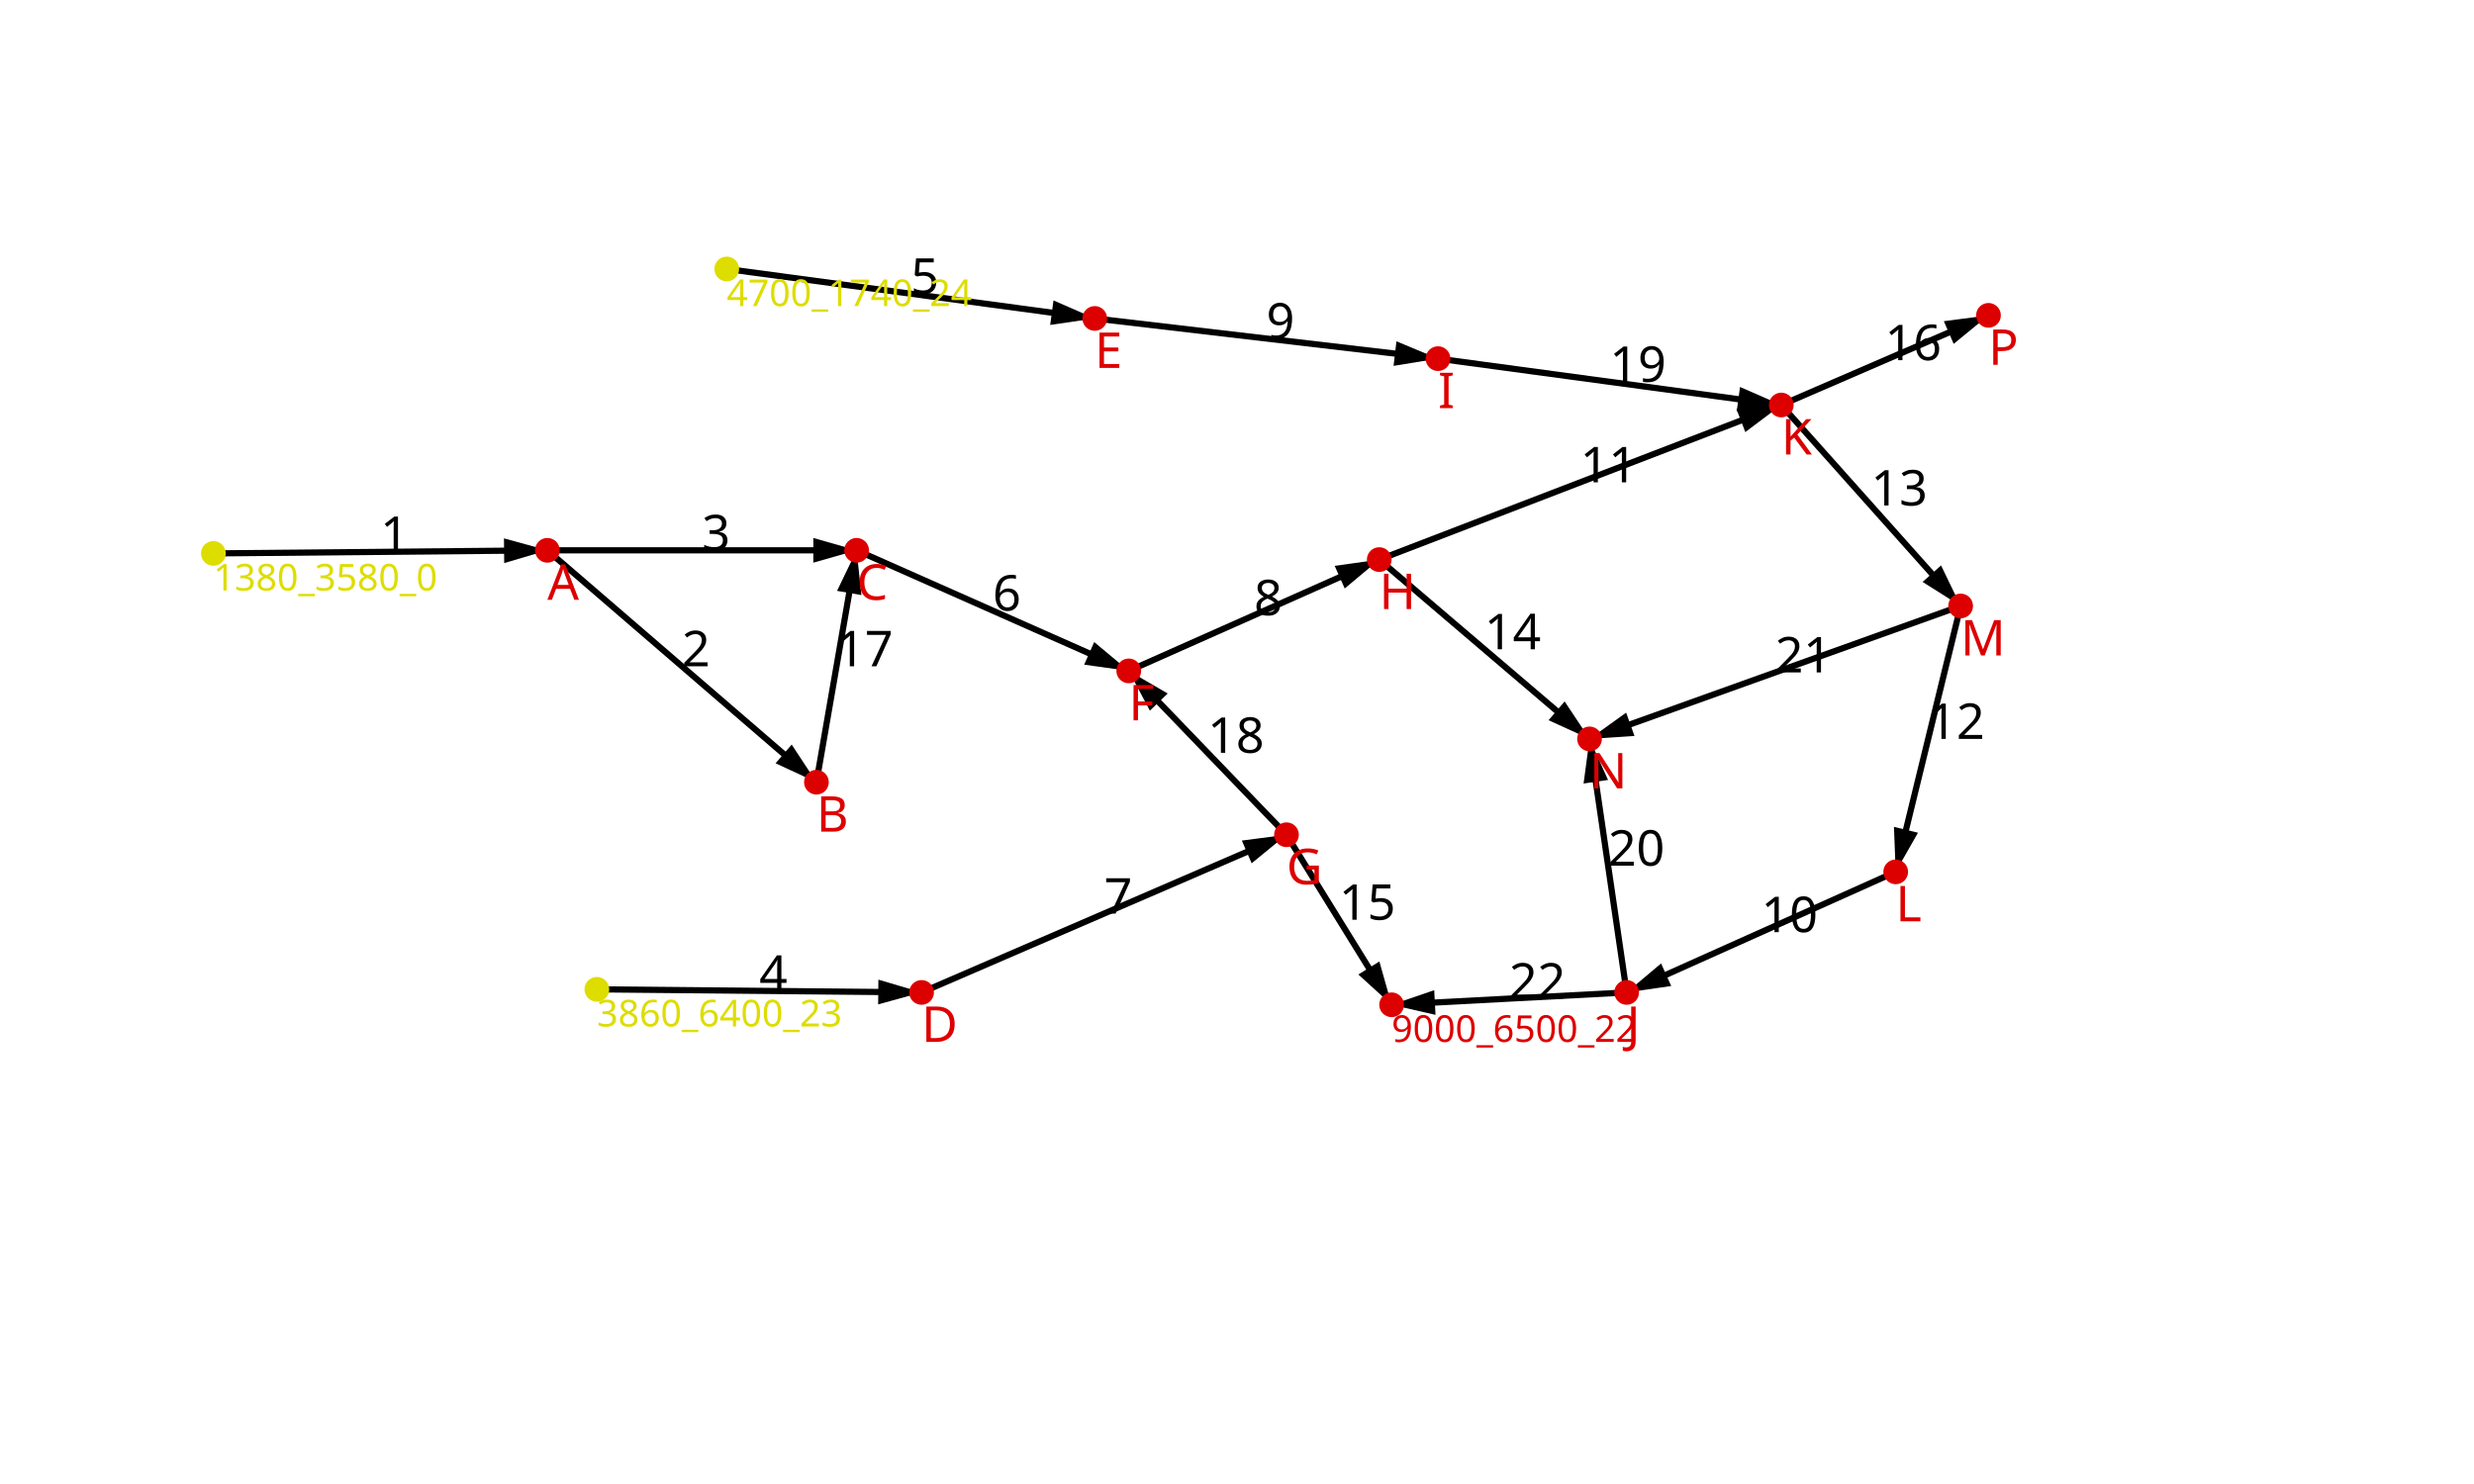
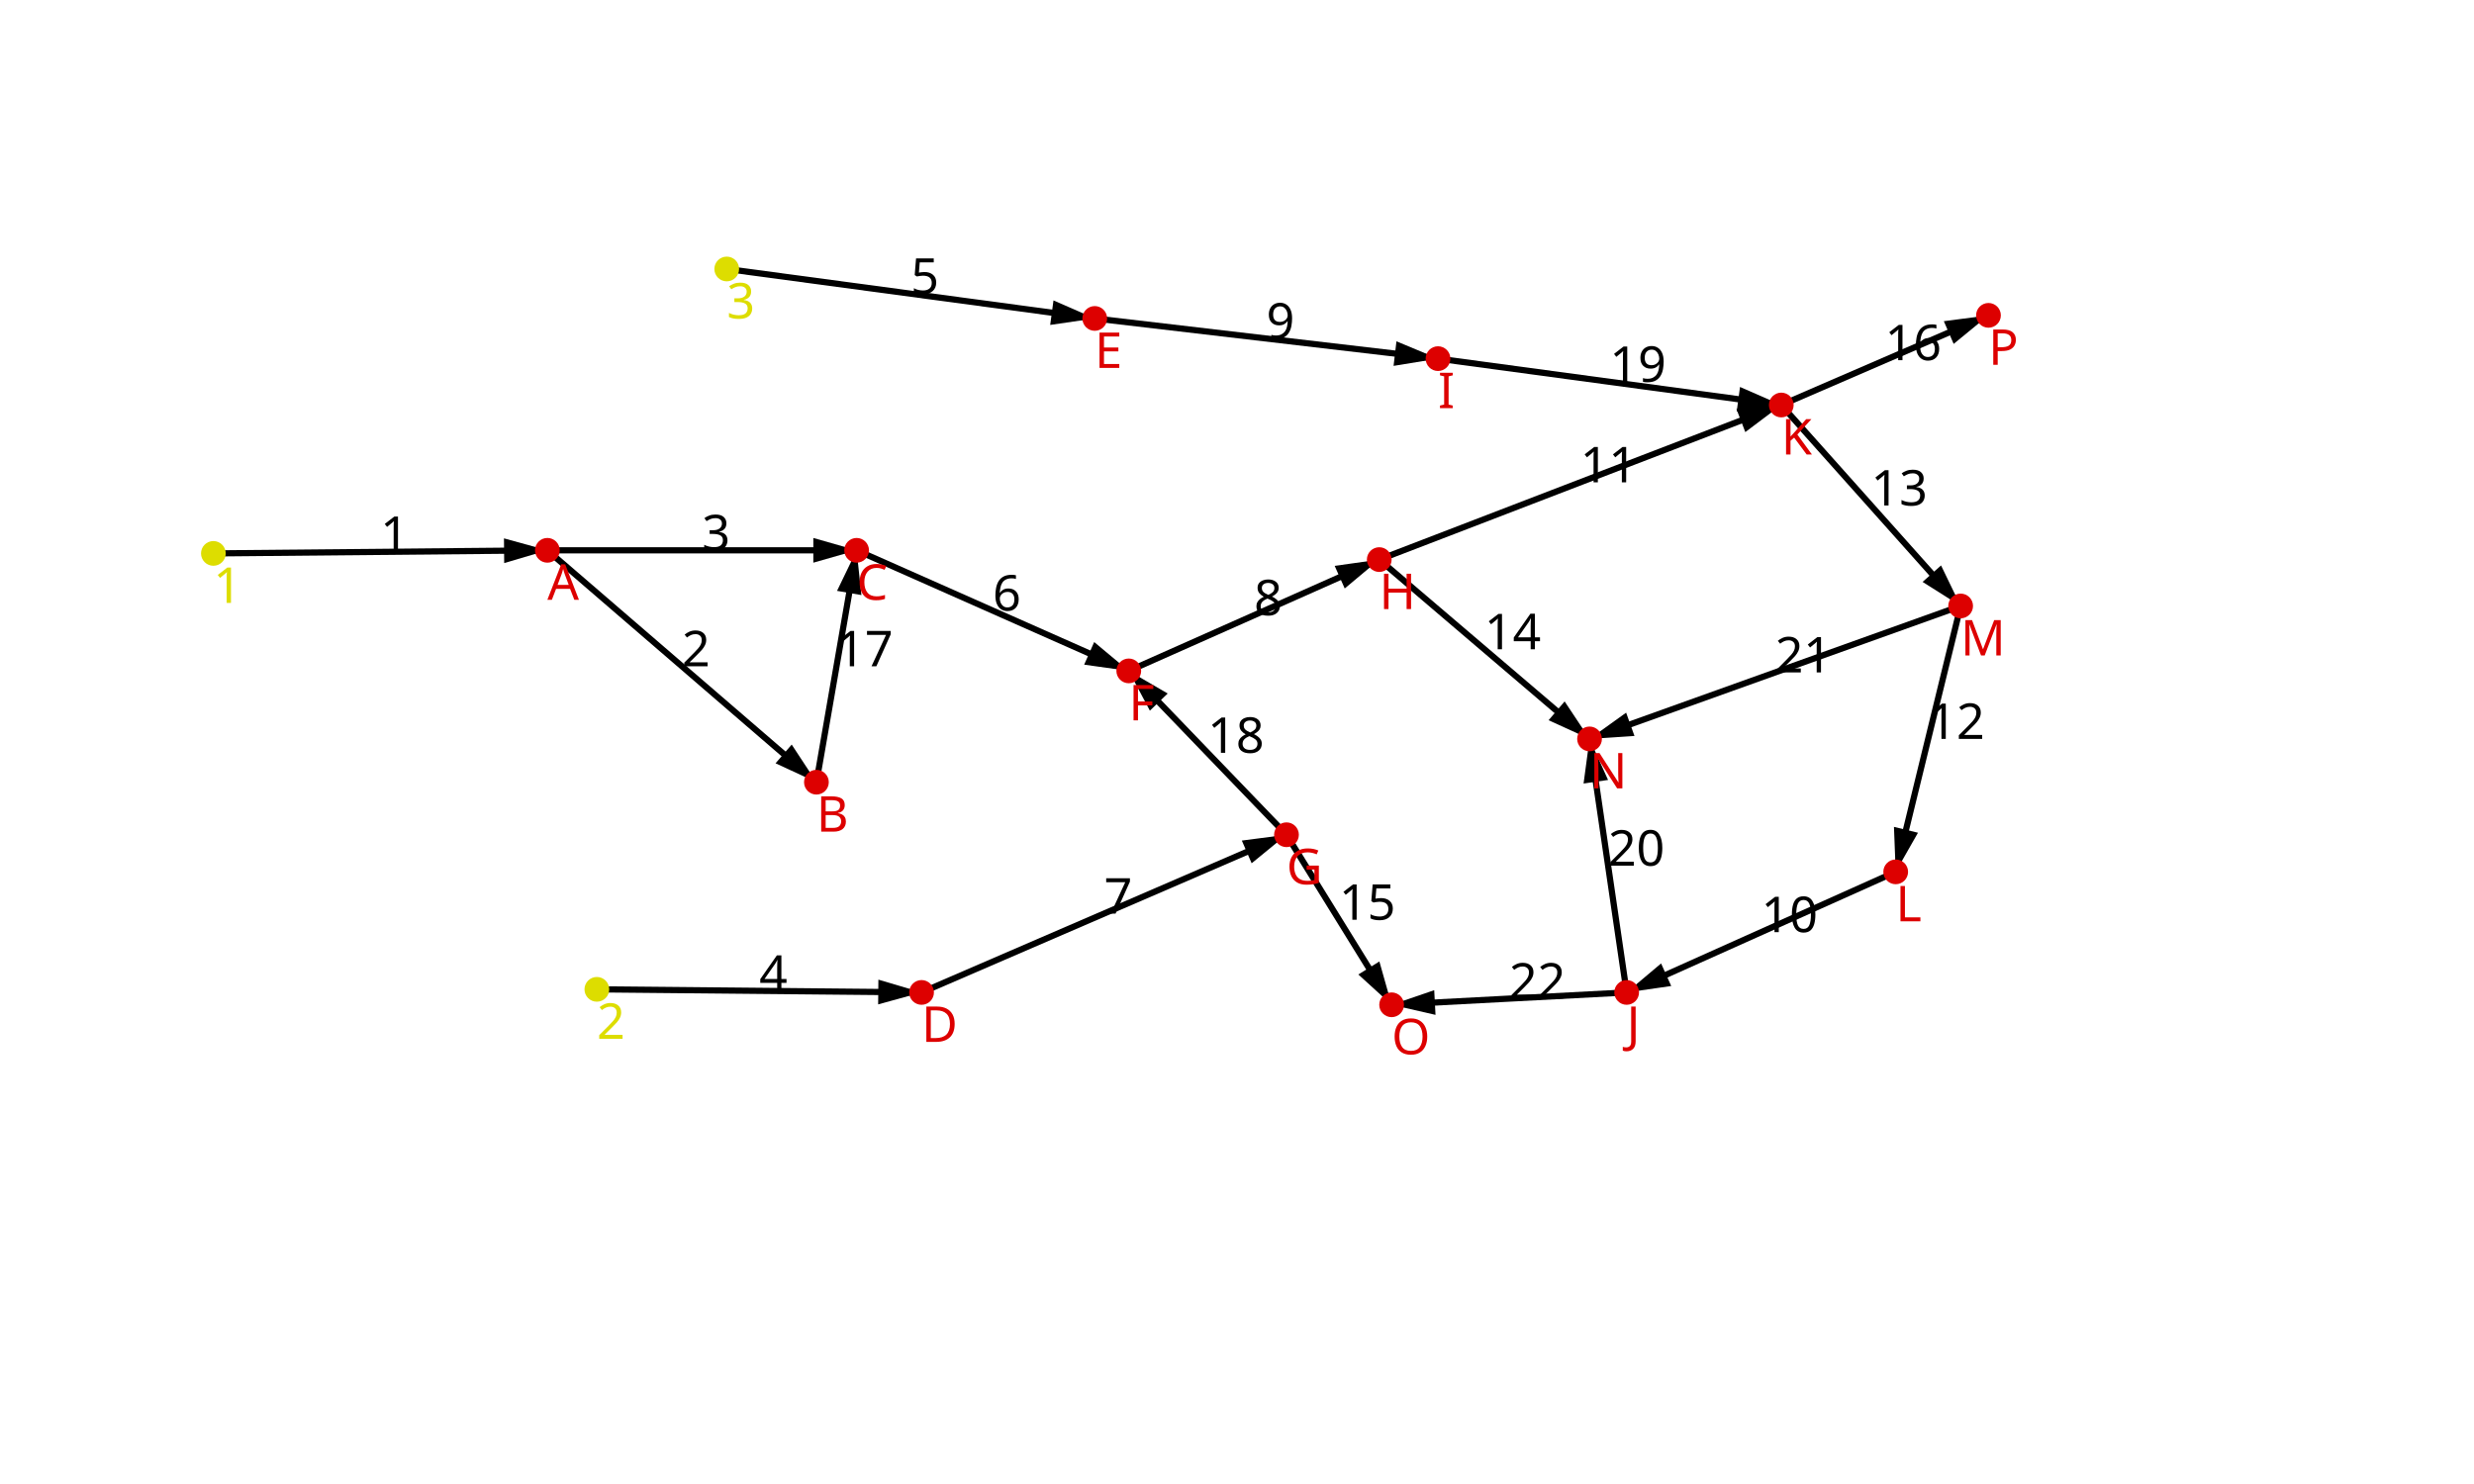
<svg xmlns="http://www.w3.org/2000/svg" version="1.1" width="800" height="480">
  <defs>
    <marker id="arrow" refX="7" refY="2" markerWidth="6" markerHeight="9" orient="auto" markerUnits="strokeWidth">
      <path d="M0,0 L0,4 L7,2 z" fill="#000" />
    </marker>
  </defs>
  <line x1="69" y1="179" x2="177" y2="178" stroke="black" stroke-width="2" marker-end="url(#arrow)" />
  <text x="123" y="178.5" font-family="sans-serif" font-size="16">1</text>
  <line x1="177" y1="178" x2="264" y2="253" stroke="black" stroke-width="2" marker-end="url(#arrow)" />
  <text x="220.5" y="215.5" font-family="sans-serif" font-size="16">2</text>
  <line x1="177" y1="178" x2="277" y2="178" stroke="black" stroke-width="2" marker-end="url(#arrow)" />
  <text x="227" y="178" font-family="sans-serif" font-size="16">3</text>
  <line x1="193" y1="320" x2="298" y2="321" stroke="black" stroke-width="2" marker-end="url(#arrow)" />
  <text x="245.5" y="320.5" font-family="sans-serif" font-size="16">4</text>
  <line x1="235" y1="87" x2="354" y2="103" stroke="black" stroke-width="2" marker-end="url(#arrow)" />
  <text x="294.5" y="95" font-family="sans-serif" font-size="16">5</text>
  <line x1="277" y1="178" x2="365" y2="217" stroke="black" stroke-width="2" marker-end="url(#arrow)" />
  <text x="321" y="197.5" font-family="sans-serif" font-size="16">6</text>
  <line x1="298" y1="321" x2="416" y2="270" stroke="black" stroke-width="2" marker-end="url(#arrow)" />
  <text x="357" y="295.5" font-family="sans-serif" font-size="16">7</text>
  <line x1="365" y1="217" x2="446" y2="181" stroke="black" stroke-width="2" marker-end="url(#arrow)" />
  <text x="405.5" y="199" font-family="sans-serif" font-size="16">8</text>
  <line x1="354" y1="103" x2="465" y2="116" stroke="black" stroke-width="2" marker-end="url(#arrow)" />
  <text x="409.5" y="109.5" font-family="sans-serif" font-size="16">9</text>
  <line x1="613" y1="282" x2="526" y2="321" stroke="black" stroke-width="2" marker-end="url(#arrow)" />
  <text x="569.5" y="301.5" font-family="sans-serif" font-size="16">10</text>
  <line x1="446" y1="181" x2="576" y2="131" stroke="black" stroke-width="2" marker-end="url(#arrow)" />
  <text x="511" y="156" font-family="sans-serif" font-size="16">11</text>
  <line x1="634" y1="196" x2="613" y2="282" stroke="black" stroke-width="2" marker-end="url(#arrow)" />
  <text x="623.5" y="239" font-family="sans-serif" font-size="16">12</text>
  <line x1="576" y1="131" x2="634" y2="196" stroke="black" stroke-width="2" marker-end="url(#arrow)" />
  <text x="605" y="163.5" font-family="sans-serif" font-size="16">13</text>
  <line x1="446" y1="181" x2="514" y2="239" stroke="black" stroke-width="2" marker-end="url(#arrow)" />
  <text x="480" y="210" font-family="sans-serif" font-size="16">14</text>
  <line x1="416" y1="270" x2="450" y2="325" stroke="black" stroke-width="2" marker-end="url(#arrow)" />
  <text x="433" y="297.5" font-family="sans-serif" font-size="16">15</text>
  <line x1="576" y1="131" x2="643" y2="102" stroke="black" stroke-width="2" marker-end="url(#arrow)" />
  <text x="609.5" y="116.5" font-family="sans-serif" font-size="16">16</text>
  <line x1="264" y1="253" x2="277" y2="178" stroke="black" stroke-width="2" marker-end="url(#arrow)" />
  <text x="270.5" y="215.5" font-family="sans-serif" font-size="16">17</text>
  <line x1="416" y1="270" x2="365" y2="217" stroke="black" stroke-width="2" marker-end="url(#arrow)" />
  <text x="390.5" y="243.5" font-family="sans-serif" font-size="16">18</text>
  <line x1="465" y1="116" x2="576" y2="131" stroke="black" stroke-width="2" marker-end="url(#arrow)" />
  <text x="520.5" y="123.5" font-family="sans-serif" font-size="16">19</text>
  <line x1="526" y1="321" x2="514" y2="239" stroke="black" stroke-width="2" marker-end="url(#arrow)" />
  <text x="520" y="280" font-family="sans-serif" font-size="16">20</text>
  <line x1="634" y1="196" x2="514" y2="239" stroke="black" stroke-width="2" marker-end="url(#arrow)" />
  <text x="574" y="217.5" font-family="sans-serif" font-size="16">21</text>
  <line x1="526" y1="321" x2="450" y2="325" stroke="black" stroke-width="2" marker-end="url(#arrow)" />
  <text x="488" y="323" font-family="sans-serif" font-size="16">22</text>
  <circle cx="69" cy="179" r="4" style="fill:#dd0;" />
-   <text x="69" y="191" style="fill:#dd0" font-family="sans-serif" font-size="12">1380_3580_0</text>
+   <text x="69" y="195" style="fill:#dd0" font-family="sans-serif" font-size="16">1</text>
+   <circle cx="193" cy="320" r="4" style="fill:#dd0;" />
+   <text x="193" y="336" style="fill:#dd0" font-family="sans-serif" font-size="16">2</text>
+   <circle cx="235" cy="87" r="4" style="fill:#dd0;" />
+   <text x="235" y="103" style="fill:#dd0" font-family="sans-serif" font-size="16">3</text>
  <circle cx="177" cy="178" r="4" style="fill:#d00;" />
  <text x="177" y="194" style="fill:#d00" font-family="sans-serif" font-size="16">A</text>
  <circle cx="264" cy="253" r="4" style="fill:#d00;" />
  <text x="264" y="269" style="fill:#d00" font-family="sans-serif" font-size="16">B</text>
  <circle cx="277" cy="178" r="4" style="fill:#d00;" />
  <text x="277" y="194" style="fill:#d00" font-family="sans-serif" font-size="16">C</text>
  <circle cx="298" cy="321" r="4" style="fill:#d00;" />
  <text x="298" y="337" style="fill:#d00" font-family="sans-serif" font-size="16">D</text>
  <circle cx="354" cy="103" r="4" style="fill:#d00;" />
  <text x="354" y="119" style="fill:#d00" font-family="sans-serif" font-size="16">E</text>
  <circle cx="365" cy="217" r="4" style="fill:#d00;" />
  <text x="365" y="233" style="fill:#d00" font-family="sans-serif" font-size="16">F</text>
  <circle cx="416" cy="270" r="4" style="fill:#d00;" />
  <text x="416" y="286" style="fill:#d00" font-family="sans-serif" font-size="16">G</text>
  <circle cx="446" cy="181" r="4" style="fill:#d00;" />
  <text x="446" y="197" style="fill:#d00" font-family="sans-serif" font-size="16">H</text>
  <circle cx="465" cy="116" r="4" style="fill:#d00;" />
  <text x="465" y="132" style="fill:#d00" font-family="sans-serif" font-size="16">I</text>
  <circle cx="526" cy="321" r="4" style="fill:#d00;" />
  <text x="526" y="337" style="fill:#d00" font-family="sans-serif" font-size="16">J</text>
  <circle cx="576" cy="131" r="4" style="fill:#d00;" />
  <text x="576" y="147" style="fill:#d00" font-family="sans-serif" font-size="16">K</text>
  <circle cx="613" cy="282" r="4" style="fill:#d00;" />
  <text x="613" y="298" style="fill:#d00" font-family="sans-serif" font-size="16">L</text>
  <circle cx="634" cy="196" r="4" style="fill:#d00;" />
  <text x="634" y="212" style="fill:#d00" font-family="sans-serif" font-size="16">M</text>
  <circle cx="514" cy="239" r="4" style="fill:#d00;" />
  <text x="514" y="255" style="fill:#d00" font-family="sans-serif" font-size="16">N</text>
  <circle cx="450" cy="325" r="4" style="fill:#d00;" />
-   <text x="450" y="337" style="fill:#d00" font-family="sans-serif" font-size="12">9000_6500_22</text>
+   <text x="450" y="341" style="fill:#d00" font-family="sans-serif" font-size="16">O</text>
  <circle cx="643" cy="102" r="4" style="fill:#d00;" />
  <text x="643" y="118" style="fill:#d00" font-family="sans-serif" font-size="16">P</text>
-   <circle cx="193" cy="320" r="4" style="fill:#dd0;" />
-   <text x="193" y="332" style="fill:#dd0" font-family="sans-serif" font-size="12">3860_6400_23</text>
-   <circle cx="235" cy="87" r="4" style="fill:#dd0;" />
-   <text x="235" y="99" style="fill:#dd0" font-family="sans-serif" font-size="12">4700_1740_24</text>
</svg>
